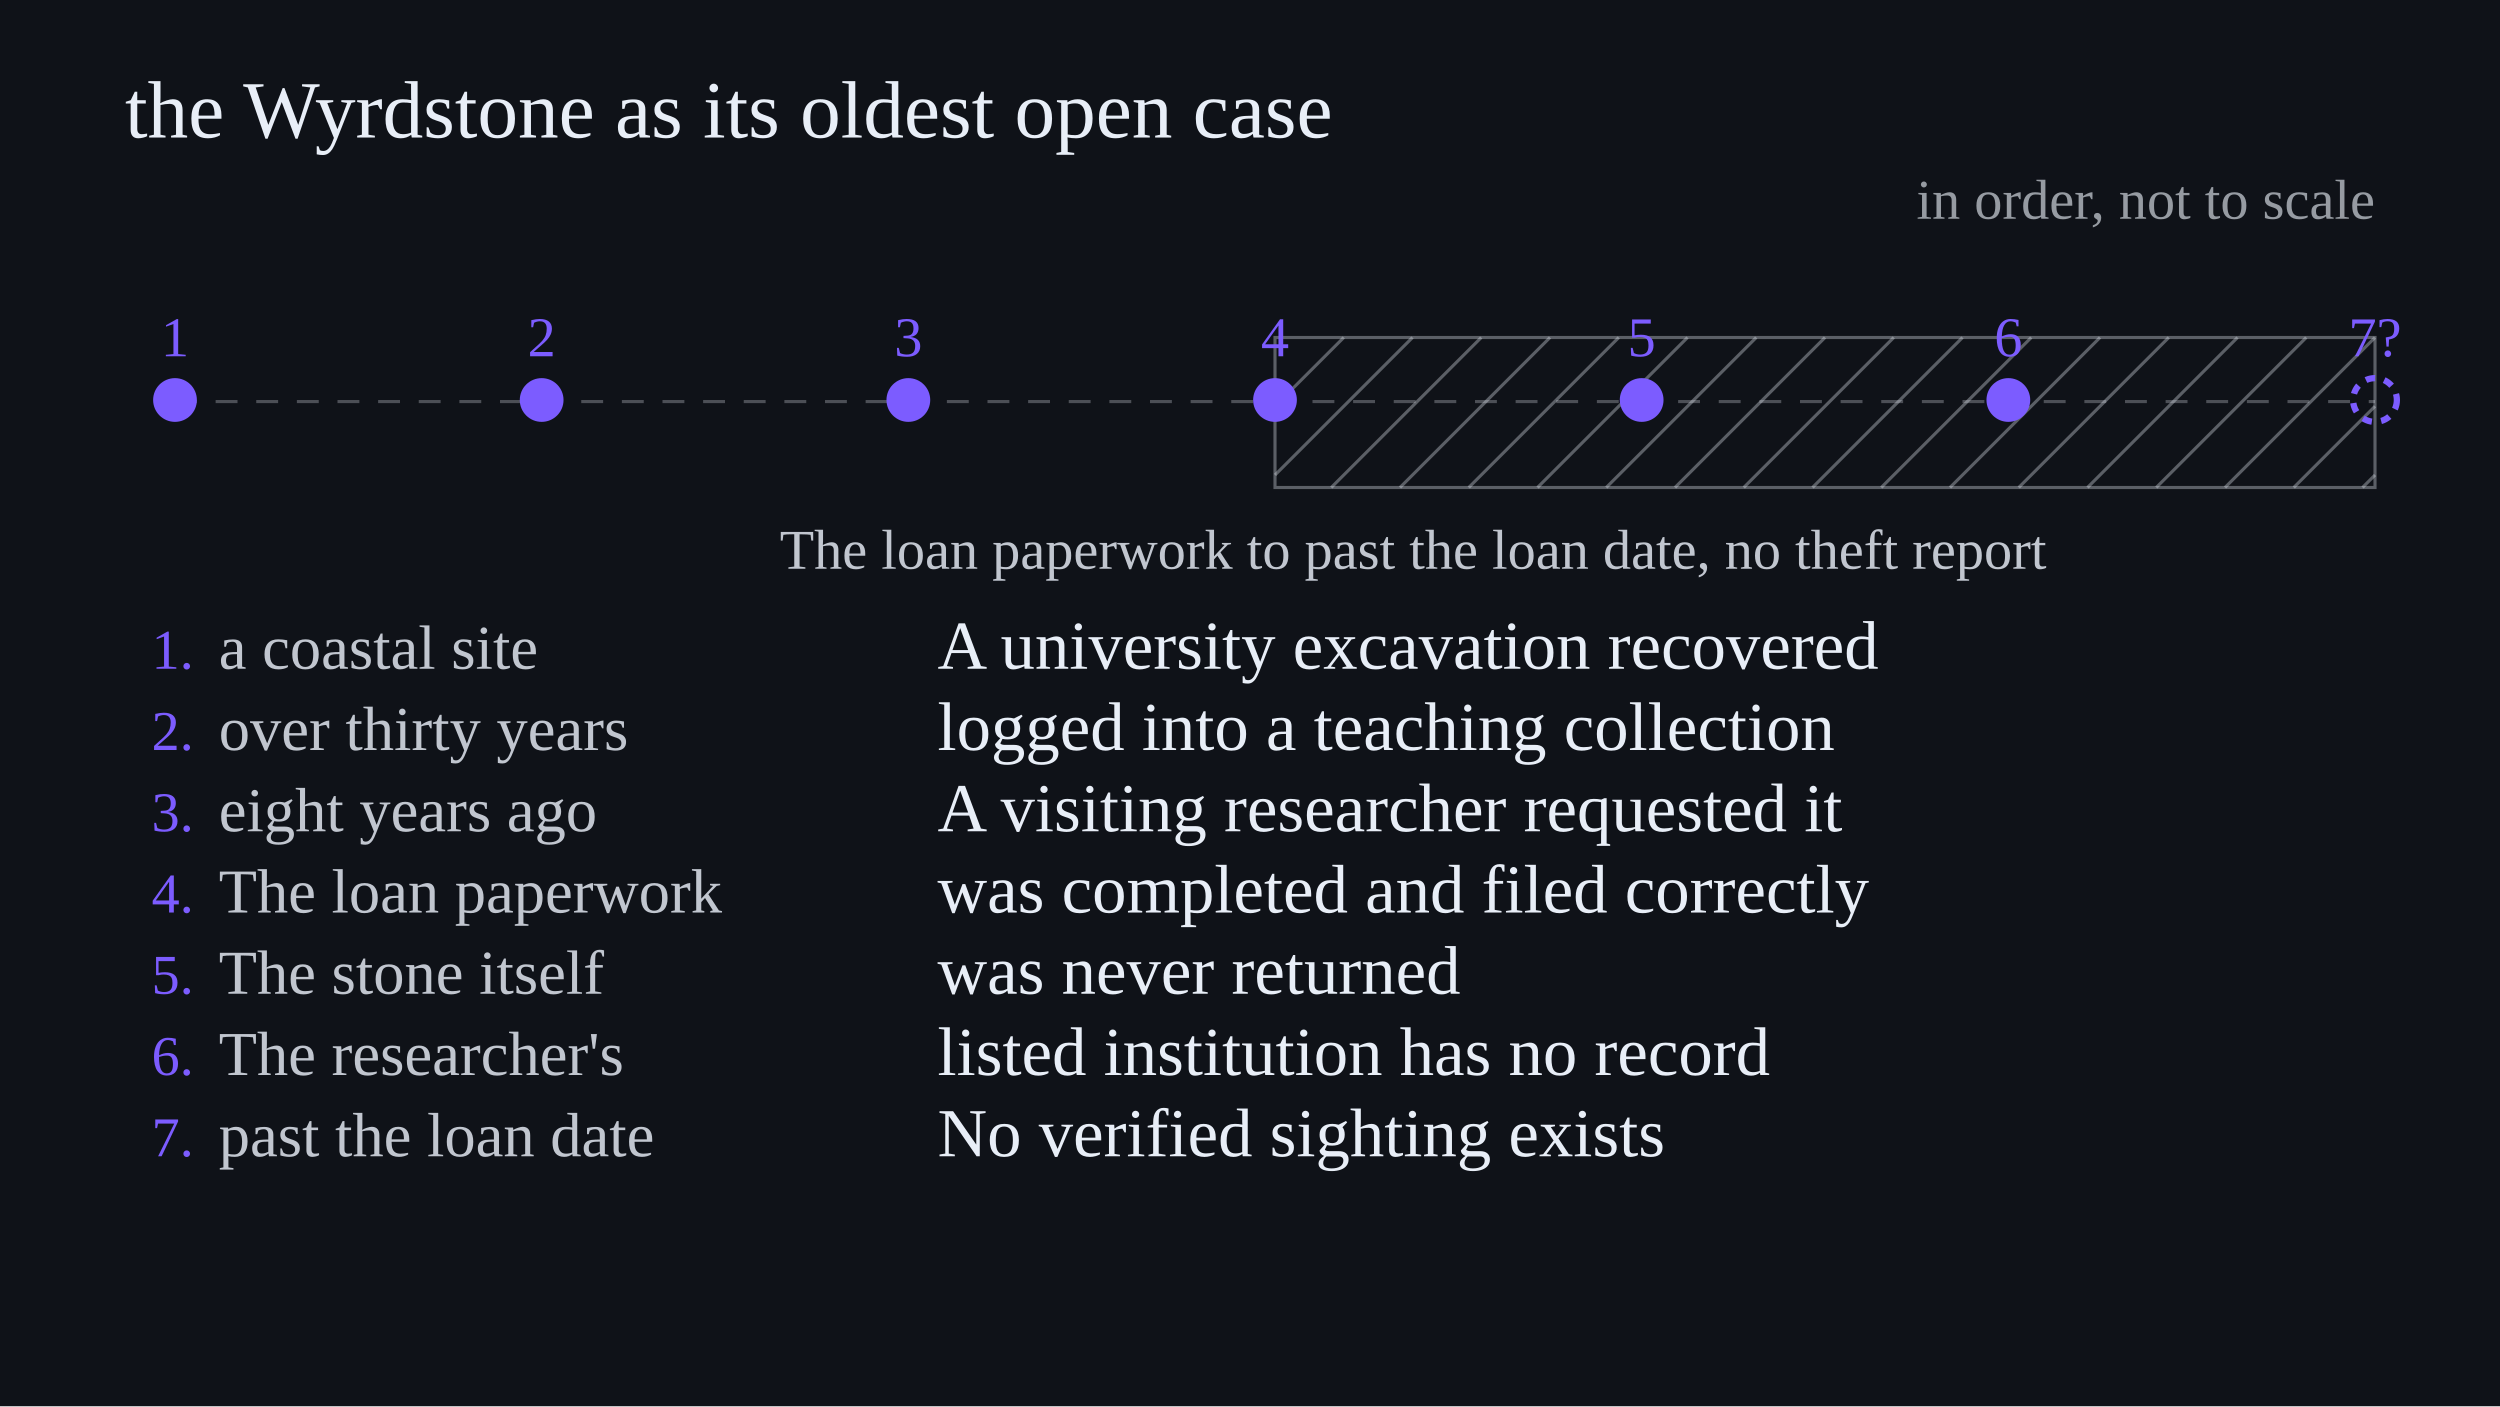
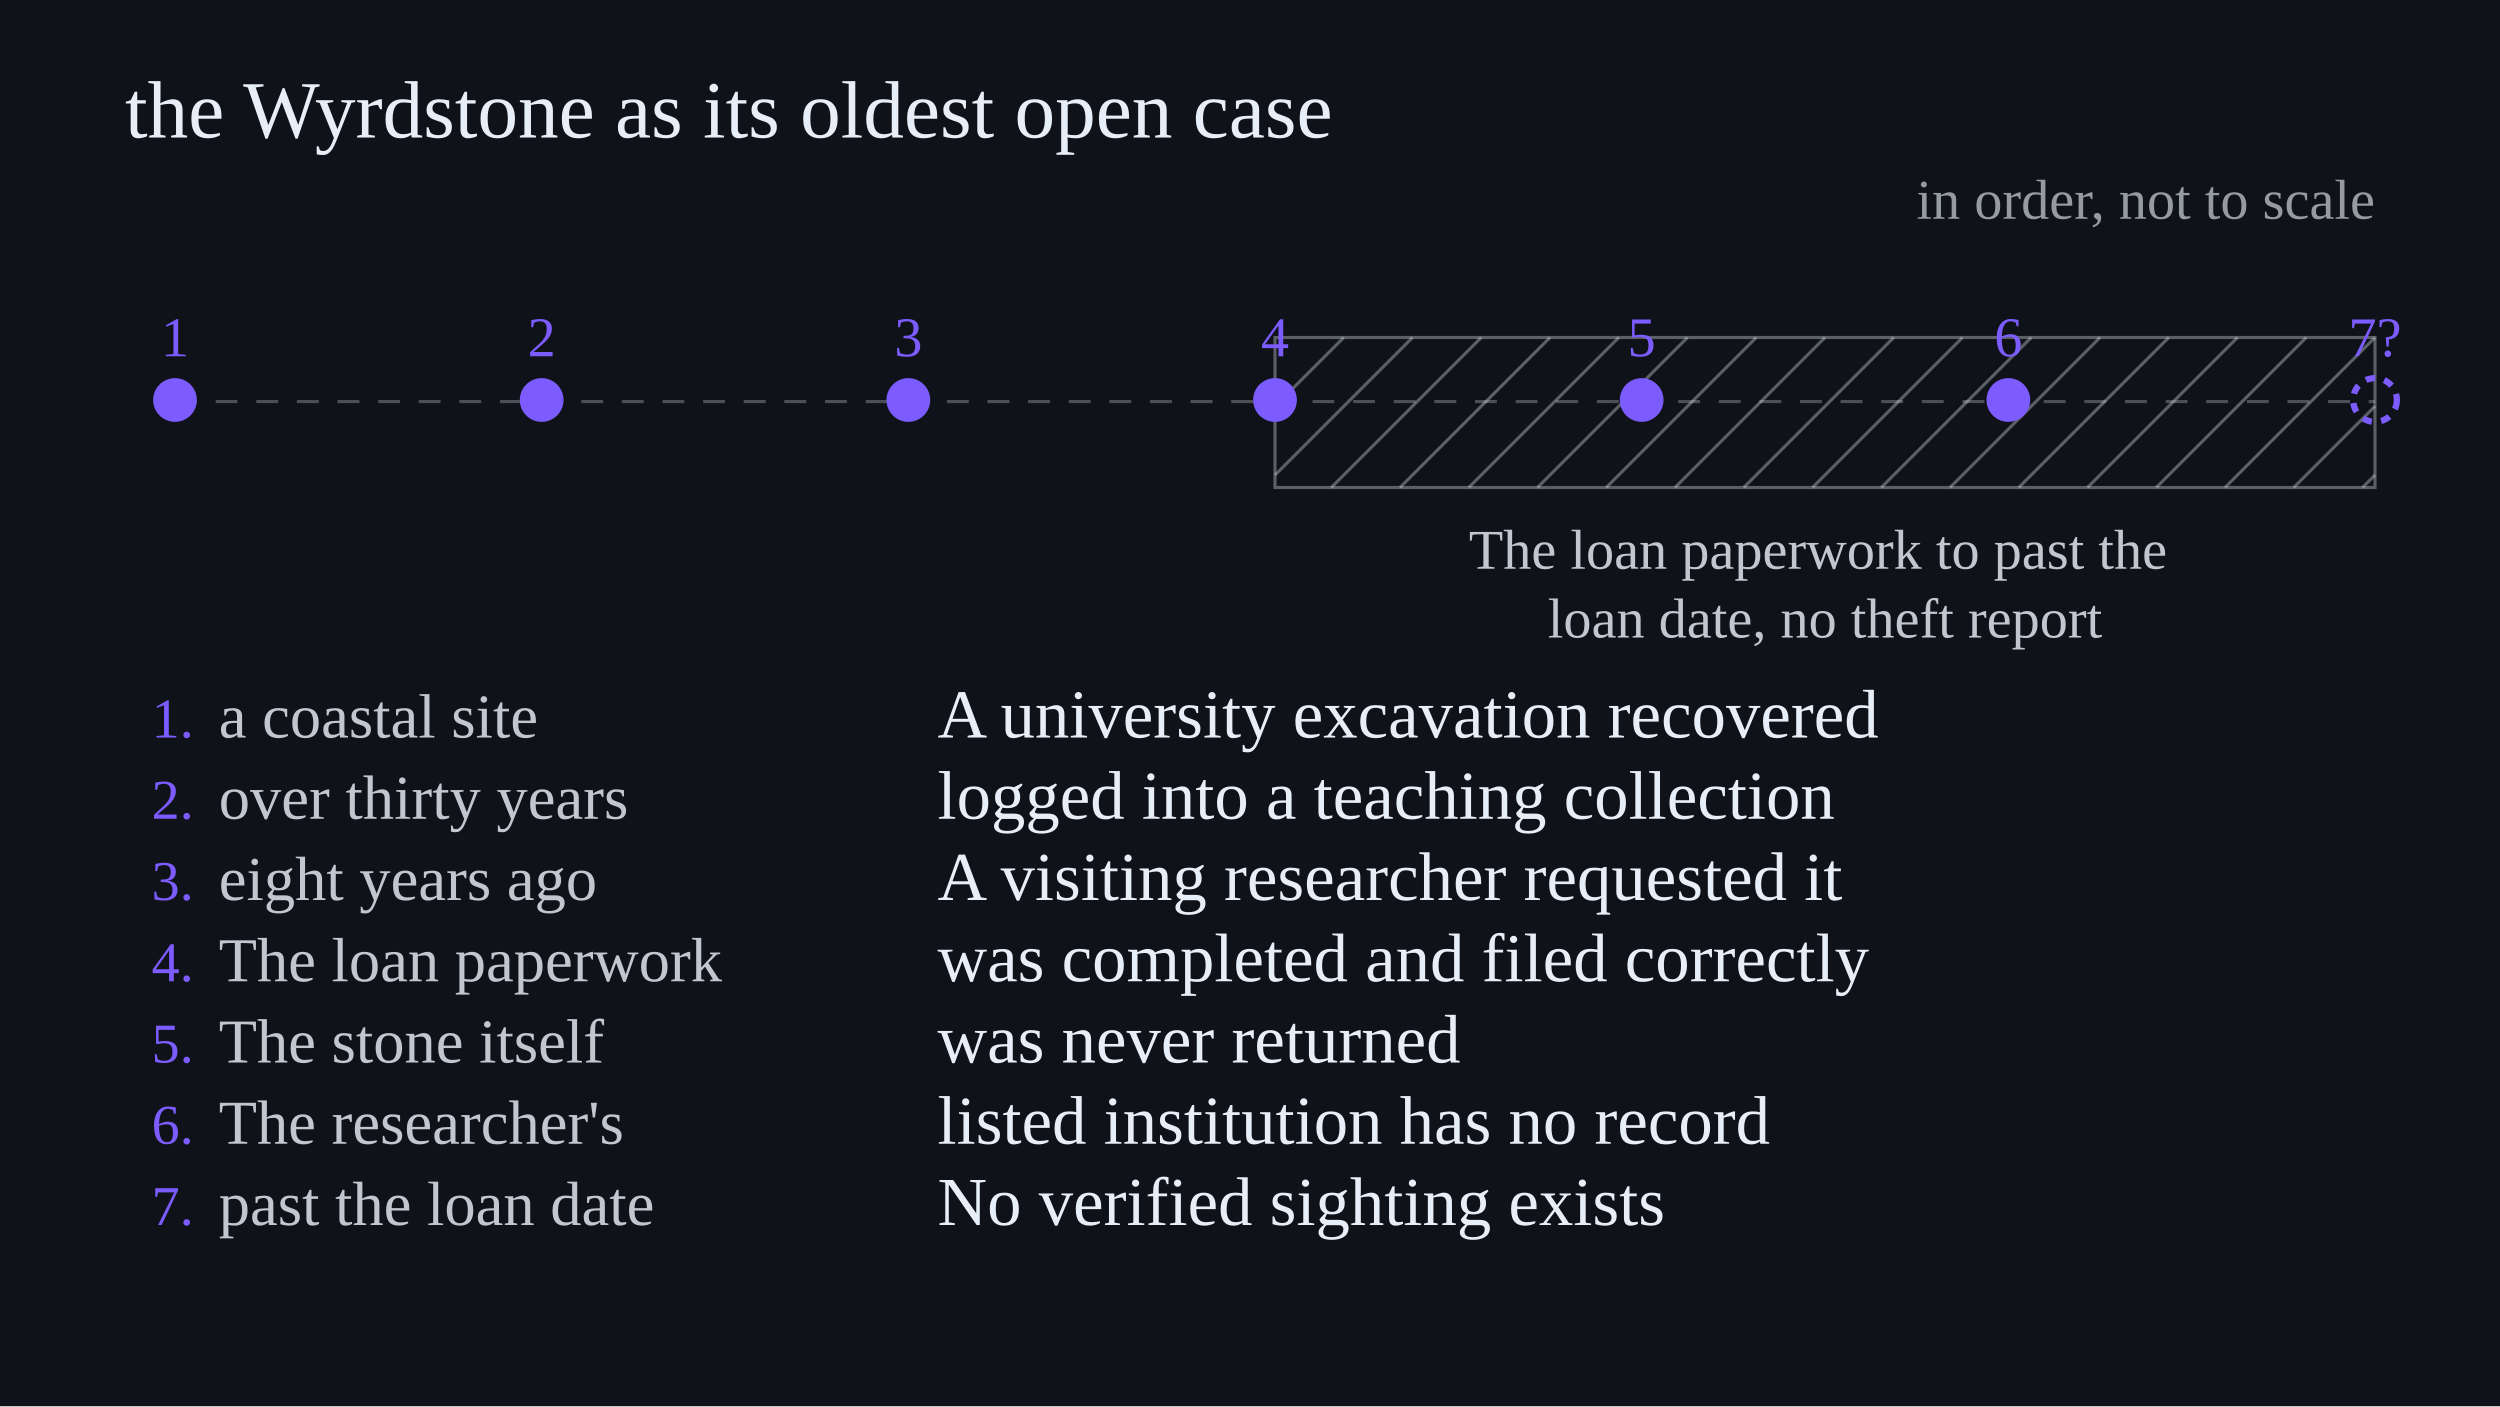
<svg xmlns="http://www.w3.org/2000/svg" width="800" height="450" viewBox="0 0 800 450" role="img">
  <rect x="0" y="0" width="800" height="450" fill="#0f1218" />
  <text x="40" y="44" font-size="26" fill="#e8eef7">the Wyrdstone as its oldest open case</text>
  <text x="760" y="70" font-size="18" fill="#e8eef7" text-anchor="end" fill-opacity="0.62">in order, not to scale</text>
  <rect x="408" y="108" width="352" height="48" fill="none" stroke="rgba(232,238,247,0.35)" stroke-width="1" data-gap="no theft report" />
  <line x1="430" y1="108" x2="408" y2="130" stroke="rgba(232,238,247,0.35)" stroke-width="1" />
  <line x1="452" y1="108" x2="408" y2="152" stroke="rgba(232,238,247,0.35)" stroke-width="1" />
  <line x1="474" y1="108" x2="426" y2="156" stroke="rgba(232,238,247,0.35)" stroke-width="1" />
  <line x1="496" y1="108" x2="448" y2="156" stroke="rgba(232,238,247,0.35)" stroke-width="1" />
  <line x1="518" y1="108" x2="470" y2="156" stroke="rgba(232,238,247,0.35)" stroke-width="1" />
  <line x1="540" y1="108" x2="492" y2="156" stroke="rgba(232,238,247,0.35)" stroke-width="1" />
  <line x1="562" y1="108" x2="514" y2="156" stroke="rgba(232,238,247,0.35)" stroke-width="1" />
  <line x1="584" y1="108" x2="536" y2="156" stroke="rgba(232,238,247,0.35)" stroke-width="1" />
  <line x1="606" y1="108" x2="558" y2="156" stroke="rgba(232,238,247,0.35)" stroke-width="1" />
  <line x1="628" y1="108" x2="580" y2="156" stroke="rgba(232,238,247,0.35)" stroke-width="1" />
  <line x1="650" y1="108" x2="602" y2="156" stroke="rgba(232,238,247,0.35)" stroke-width="1" />
  <line x1="672" y1="108" x2="624" y2="156" stroke="rgba(232,238,247,0.35)" stroke-width="1" />
  <line x1="694" y1="108" x2="646" y2="156" stroke="rgba(232,238,247,0.35)" stroke-width="1" />
  <line x1="716" y1="108" x2="668" y2="156" stroke="rgba(232,238,247,0.35)" stroke-width="1" />
  <line x1="738" y1="108" x2="690" y2="156" stroke="rgba(232,238,247,0.35)" stroke-width="1" />
  <line x1="760" y1="108" x2="712" y2="156" stroke="rgba(232,238,247,0.35)" stroke-width="1" />
  <line x1="760" y1="130" x2="734" y2="156" stroke="rgba(232,238,247,0.35)" stroke-width="1" />
  <line x1="760" y1="152" x2="756" y2="156" stroke="rgba(232,238,247,0.35)" stroke-width="1" />
  <line x1="56" y1="128.5" x2="760" y2="128.5" stroke="rgba(232,238,247,0.28)" stroke-width="1" stroke-dasharray="7 6" />
  <circle cx="56" cy="128" r="7" fill="#7c5cff" />
  <text x="56" y="114" font-size="18" fill="#7c5cff" text-anchor="middle">1</text>
  <circle cx="173.33" cy="128" r="7" fill="#7c5cff" />
  <text x="173.33" y="114" font-size="18" fill="#7c5cff" text-anchor="middle">2</text>
  <circle cx="290.67" cy="128" r="7" fill="#7c5cff" />
  <text x="290.67" y="114" font-size="18" fill="#7c5cff" text-anchor="middle">3</text>
  <circle cx="408" cy="128" r="7" fill="#7c5cff" />
  <text x="408" y="114" font-size="18" fill="#7c5cff" text-anchor="middle">4</text>
  <circle cx="525.33" cy="128" r="7" fill="#7c5cff" />
  <text x="525.33" y="114" font-size="18" fill="#7c5cff" text-anchor="middle">5</text>
  <circle cx="642.67" cy="128" r="7" fill="#7c5cff" />
  <text x="642.67" y="114" font-size="18" fill="#7c5cff" text-anchor="middle">6</text>
  <circle cx="760" cy="128" r="7" fill="none" stroke="#7c5cff" stroke-width="2" stroke-dasharray="3 3" data-kind="unverified" />
  <text x="760" y="114" font-size="18" fill="#7c5cff" text-anchor="middle">7?</text>
-   <text x="452.2" y="182" font-size="18" fill="#e8eef7" text-anchor="middle" fill-opacity="0.82">The loan paperwork to past the loan date, no theft report</text>
-   <text x="62" y="214" font-size="18" fill="#7c5cff" text-anchor="end">1.</text>
-   <text x="70" y="214" font-size="20" fill="#e8eef7" fill-opacity="0.82">a coastal site</text>
-   <text x="300" y="214" font-size="22" fill="#e8eef7">A university excavation recovered</text>
-   <text x="62" y="240" font-size="18" fill="#7c5cff" text-anchor="end">2.</text>
-   <text x="70" y="240" font-size="20" fill="#e8eef7" fill-opacity="0.82">over thirty years</text>
-   <text x="300" y="240" font-size="22" fill="#e8eef7">logged into a teaching collection</text>
-   <text x="62" y="266" font-size="18" fill="#7c5cff" text-anchor="end">3.</text>
-   <text x="70" y="266" font-size="20" fill="#e8eef7" fill-opacity="0.82">eight years ago</text>
-   <text x="300" y="266" font-size="22" fill="#e8eef7">A visiting researcher requested it</text>
-   <text x="62" y="292" font-size="18" fill="#7c5cff" text-anchor="end">4.</text>
-   <text x="70" y="292" font-size="20" fill="#e8eef7" fill-opacity="0.82">The loan paperwork</text>
-   <text x="300" y="292" font-size="22" fill="#e8eef7">was completed and filed correctly</text>
-   <text x="62" y="318" font-size="18" fill="#7c5cff" text-anchor="end">5.</text>
-   <text x="70" y="318" font-size="20" fill="#e8eef7" fill-opacity="0.82">The stone itself</text>
-   <text x="300" y="318" font-size="22" fill="#e8eef7">was never returned</text>
-   <text x="62" y="344" font-size="18" fill="#7c5cff" text-anchor="end">6.</text>
-   <text x="70" y="344" font-size="20" fill="#e8eef7" fill-opacity="0.82">The researcher's</text>
-   <text x="300" y="344" font-size="22" fill="#e8eef7">listed institution has no record</text>
-   <text x="62" y="370" font-size="18" fill="#7c5cff" text-anchor="end">7.</text>
-   <text x="70" y="370" font-size="20" fill="#e8eef7" fill-opacity="0.82">past the loan date</text>
-   <text x="300" y="370" font-size="22" fill="#e8eef7" data-kind="unverified">No verified sighting exists</text>
+   <text x="584" y="182" font-size="18" fill="#e8eef7" text-anchor="middle" fill-opacity="0.82">
+     <tspan x="584" dy="0">The loan paperwork to past the</tspan>
+     <tspan x="584" dy="22">loan date, no theft report</tspan>
+   </text>
+   <text x="62" y="236" font-size="18" fill="#7c5cff" text-anchor="end">1.</text>
+   <text x="70" y="236" font-size="20" fill="#e8eef7" fill-opacity="0.82">a coastal site</text>
+   <text x="300" y="236" font-size="22" fill="#e8eef7">A university excavation recovered</text>
+   <text x="62" y="262" font-size="18" fill="#7c5cff" text-anchor="end">2.</text>
+   <text x="70" y="262" font-size="20" fill="#e8eef7" fill-opacity="0.82">over thirty years</text>
+   <text x="300" y="262" font-size="22" fill="#e8eef7">logged into a teaching collection</text>
+   <text x="62" y="288" font-size="18" fill="#7c5cff" text-anchor="end">3.</text>
+   <text x="70" y="288" font-size="20" fill="#e8eef7" fill-opacity="0.82">eight years ago</text>
+   <text x="300" y="288" font-size="22" fill="#e8eef7">A visiting researcher requested it</text>
+   <text x="62" y="314" font-size="18" fill="#7c5cff" text-anchor="end">4.</text>
+   <text x="70" y="314" font-size="20" fill="#e8eef7" fill-opacity="0.82">The loan paperwork</text>
+   <text x="300" y="314" font-size="22" fill="#e8eef7">was completed and filed correctly</text>
+   <text x="62" y="340" font-size="18" fill="#7c5cff" text-anchor="end">5.</text>
+   <text x="70" y="340" font-size="20" fill="#e8eef7" fill-opacity="0.82">The stone itself</text>
+   <text x="300" y="340" font-size="22" fill="#e8eef7">was never returned</text>
+   <text x="62" y="366" font-size="18" fill="#7c5cff" text-anchor="end">6.</text>
+   <text x="70" y="366" font-size="20" fill="#e8eef7" fill-opacity="0.82">The researcher's</text>
+   <text x="300" y="366" font-size="22" fill="#e8eef7">listed institution has no record</text>
+   <text x="62" y="392" font-size="18" fill="#7c5cff" text-anchor="end">7.</text>
+   <text x="70" y="392" font-size="20" fill="#e8eef7" fill-opacity="0.82">past the loan date</text>
+   <text x="300" y="392" font-size="22" fill="#e8eef7" data-kind="unverified">No verified sighting exists</text>
</svg>
